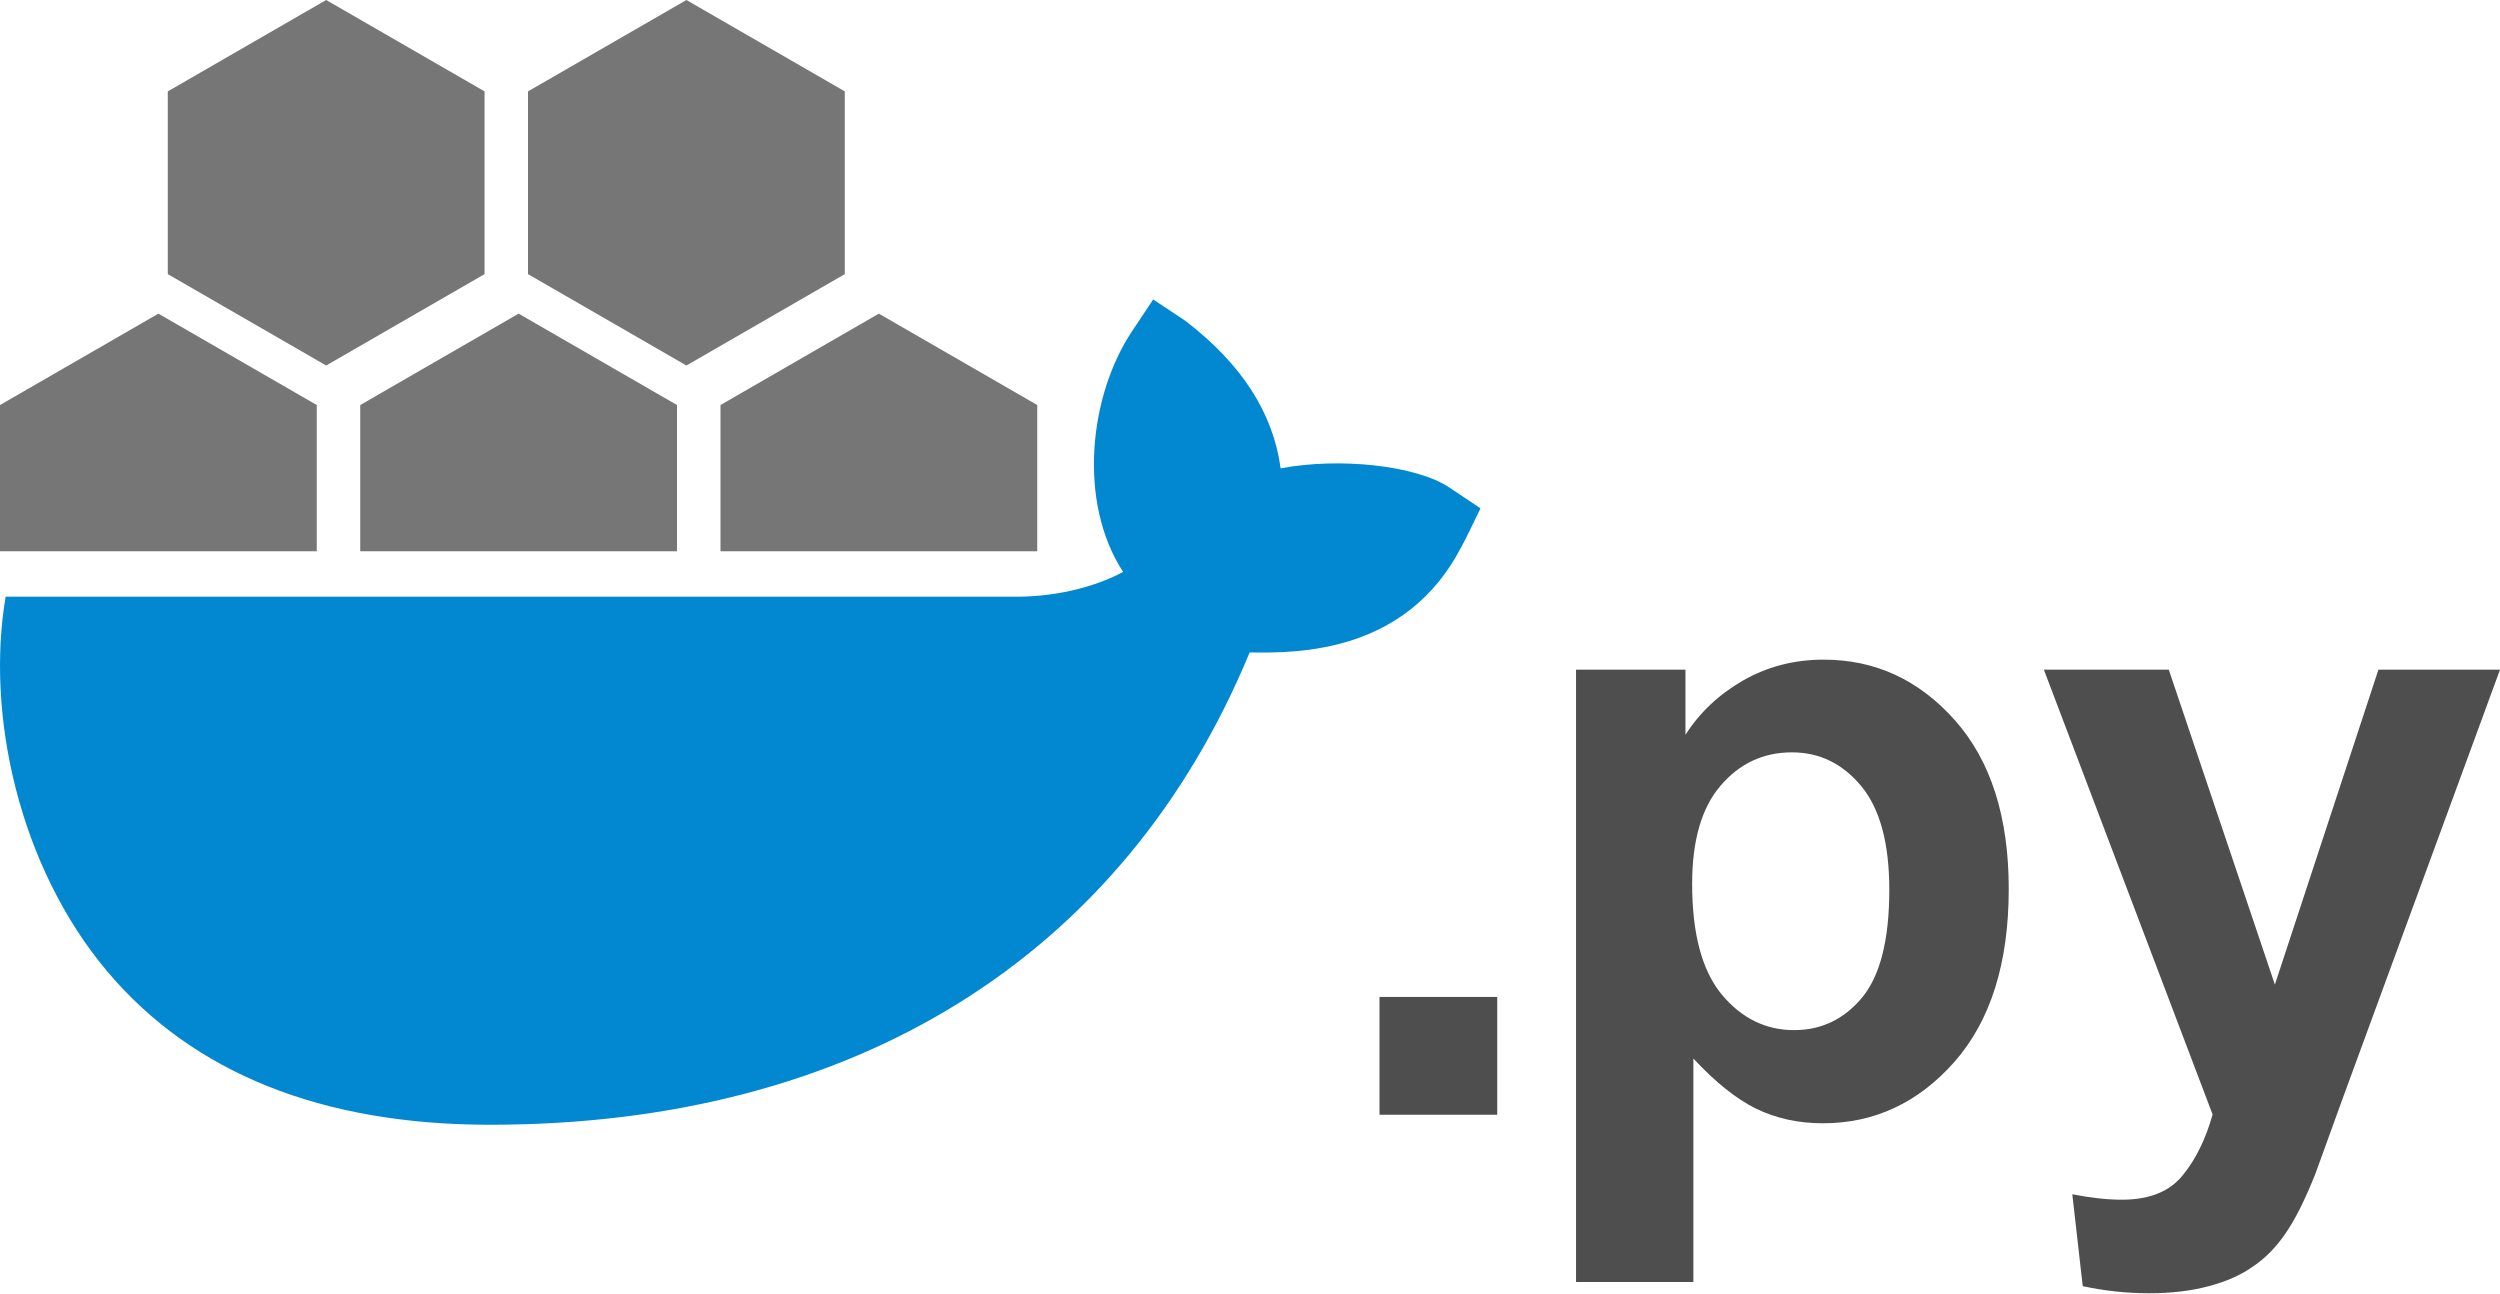
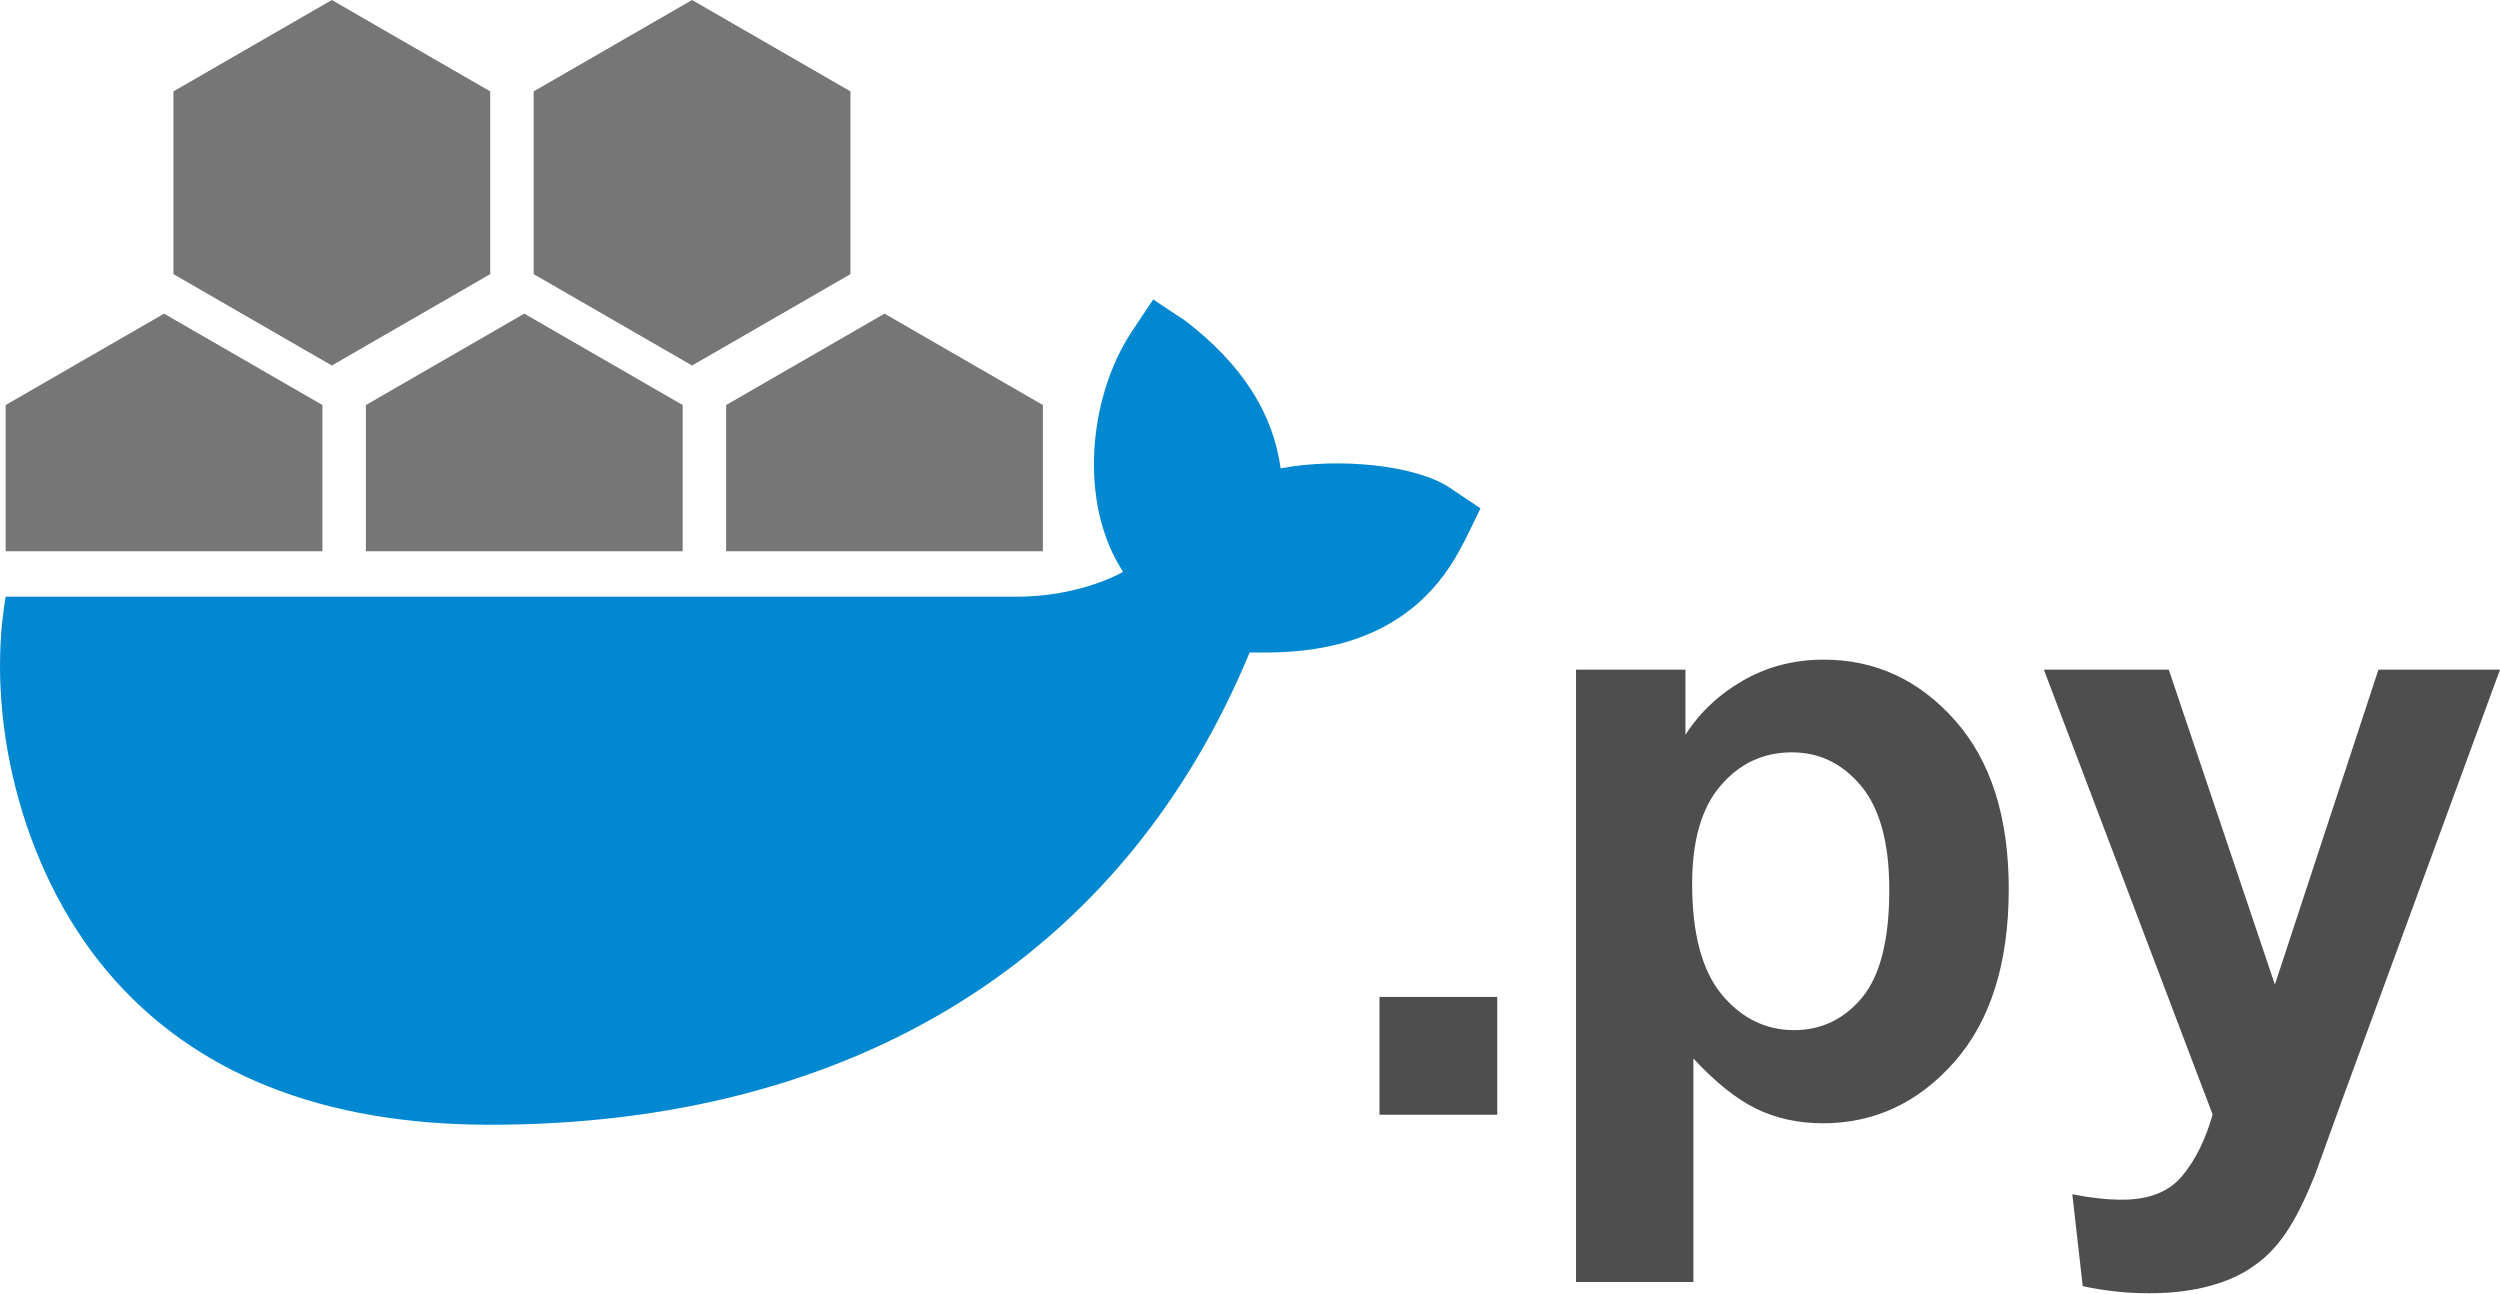
<svg xmlns="http://www.w3.org/2000/svg" height="100.336" viewBox="0 0 193.961 100.336" width="193.961">
  <path d="m141.492 51.178c-2.29 0-4.376.539-6.256 1.619-1.88 1.08-3.369 2.485-4.471 4.213v-5.055h-8.49v47.506h9.105v-17.336c1.707 1.836 3.327 3.133 4.861 3.889 1.555.756 3.282 1.135 5.184 1.135 3.997 0 7.4-1.588 10.209-4.764 2.809-3.197 4.213-7.669 4.213-13.416 0-5.595-1.395-9.961-4.182-13.094-2.787-3.133-6.177-4.697-10.174-4.697zm17.08.777 13.092 34.512c-.54 1.923-1.317 3.501-2.332 4.732-1.015 1.253-2.582 1.879-4.699 1.879-1.145 0-2.43-.141-3.855-.422l.809 7.129c1.685.367 3.402.551 5.152.551 1.728 0 3.274-.184 4.635-.551 1.383-.367 2.538-.885 3.467-1.555.951-.648 1.783-1.502 2.496-2.561.735-1.059 1.501-2.592 2.301-4.602l2.172-5.994 12.152-33.119h-9.432l-8.035 24.434-8.232-24.434zm-19.543 6.416c2.139 0 3.931.875 5.379 2.625 1.447 1.75 2.172 4.429 2.172 8.037 0 3.867-.703 6.653-2.107 8.359-1.404 1.685-3.164 2.529-5.281 2.529-2.204 0-4.074-.92-5.607-2.756-1.534-1.858-2.301-4.721-2.301-8.588 0-3.37.734-5.909 2.203-7.615 1.469-1.728 3.318-2.592 5.543-2.592zm-32.002 18.977v9.137h9.135v-9.137z" fill="#4e4e4e" />
-   <path d="m25.305 0-12.287 7.09v14.178l12.287 7.09 12.289-7.09v-14.178zm27.949 0-12.289 7.09v14.178l12.289 7.09 12.289-7.09v-14.178zm-40.965 24.334-12.289 7.09v11.348h24.576v-11.348zm27.947 0-12.287 7.09v11.348h24.576v-11.348zm27.949 0-12.287 7.09v11.348h24.576v-11.348z" fill="#767677" />
+   <path d="m25.744 0-12.287 7.09v14.178l12.287 7.09 12.289-7.09v-14.178zm27.949 0-12.289 7.09v14.178l12.289 7.09 12.289-7.09v-14.178zm-40.965 24.334-12.289 7.09v11.348h24.576v-11.348zm27.947 0-12.287 7.09v11.348h24.576v-11.348zm27.949 0-12.287 7.09v11.348h24.576v-11.348z" fill="#767677" />
  <path d="m89.469 23.232-1.67 2.512c-3.302 4.989-4.197 13.209-.662 18.629-1.561.843-4.632 1.992-8.688 1.92h-78.01c-1.561 9.117 1.039 20.96 7.895 29.09 6.658 7.878 16.637 11.881 29.684 11.881 28.247 0 49.155-13.012 58.936-36.646 3.84.072 12.132.018 16.385-8.111.269-.449 1.184-2.368 1.525-3.068l-2.389-1.598c-2.584-1.741-8.541-2.367-13.117-1.506-.592-4.307-2.998-8.06-7.377-11.434z" fill="#0288d1" />
</svg>
